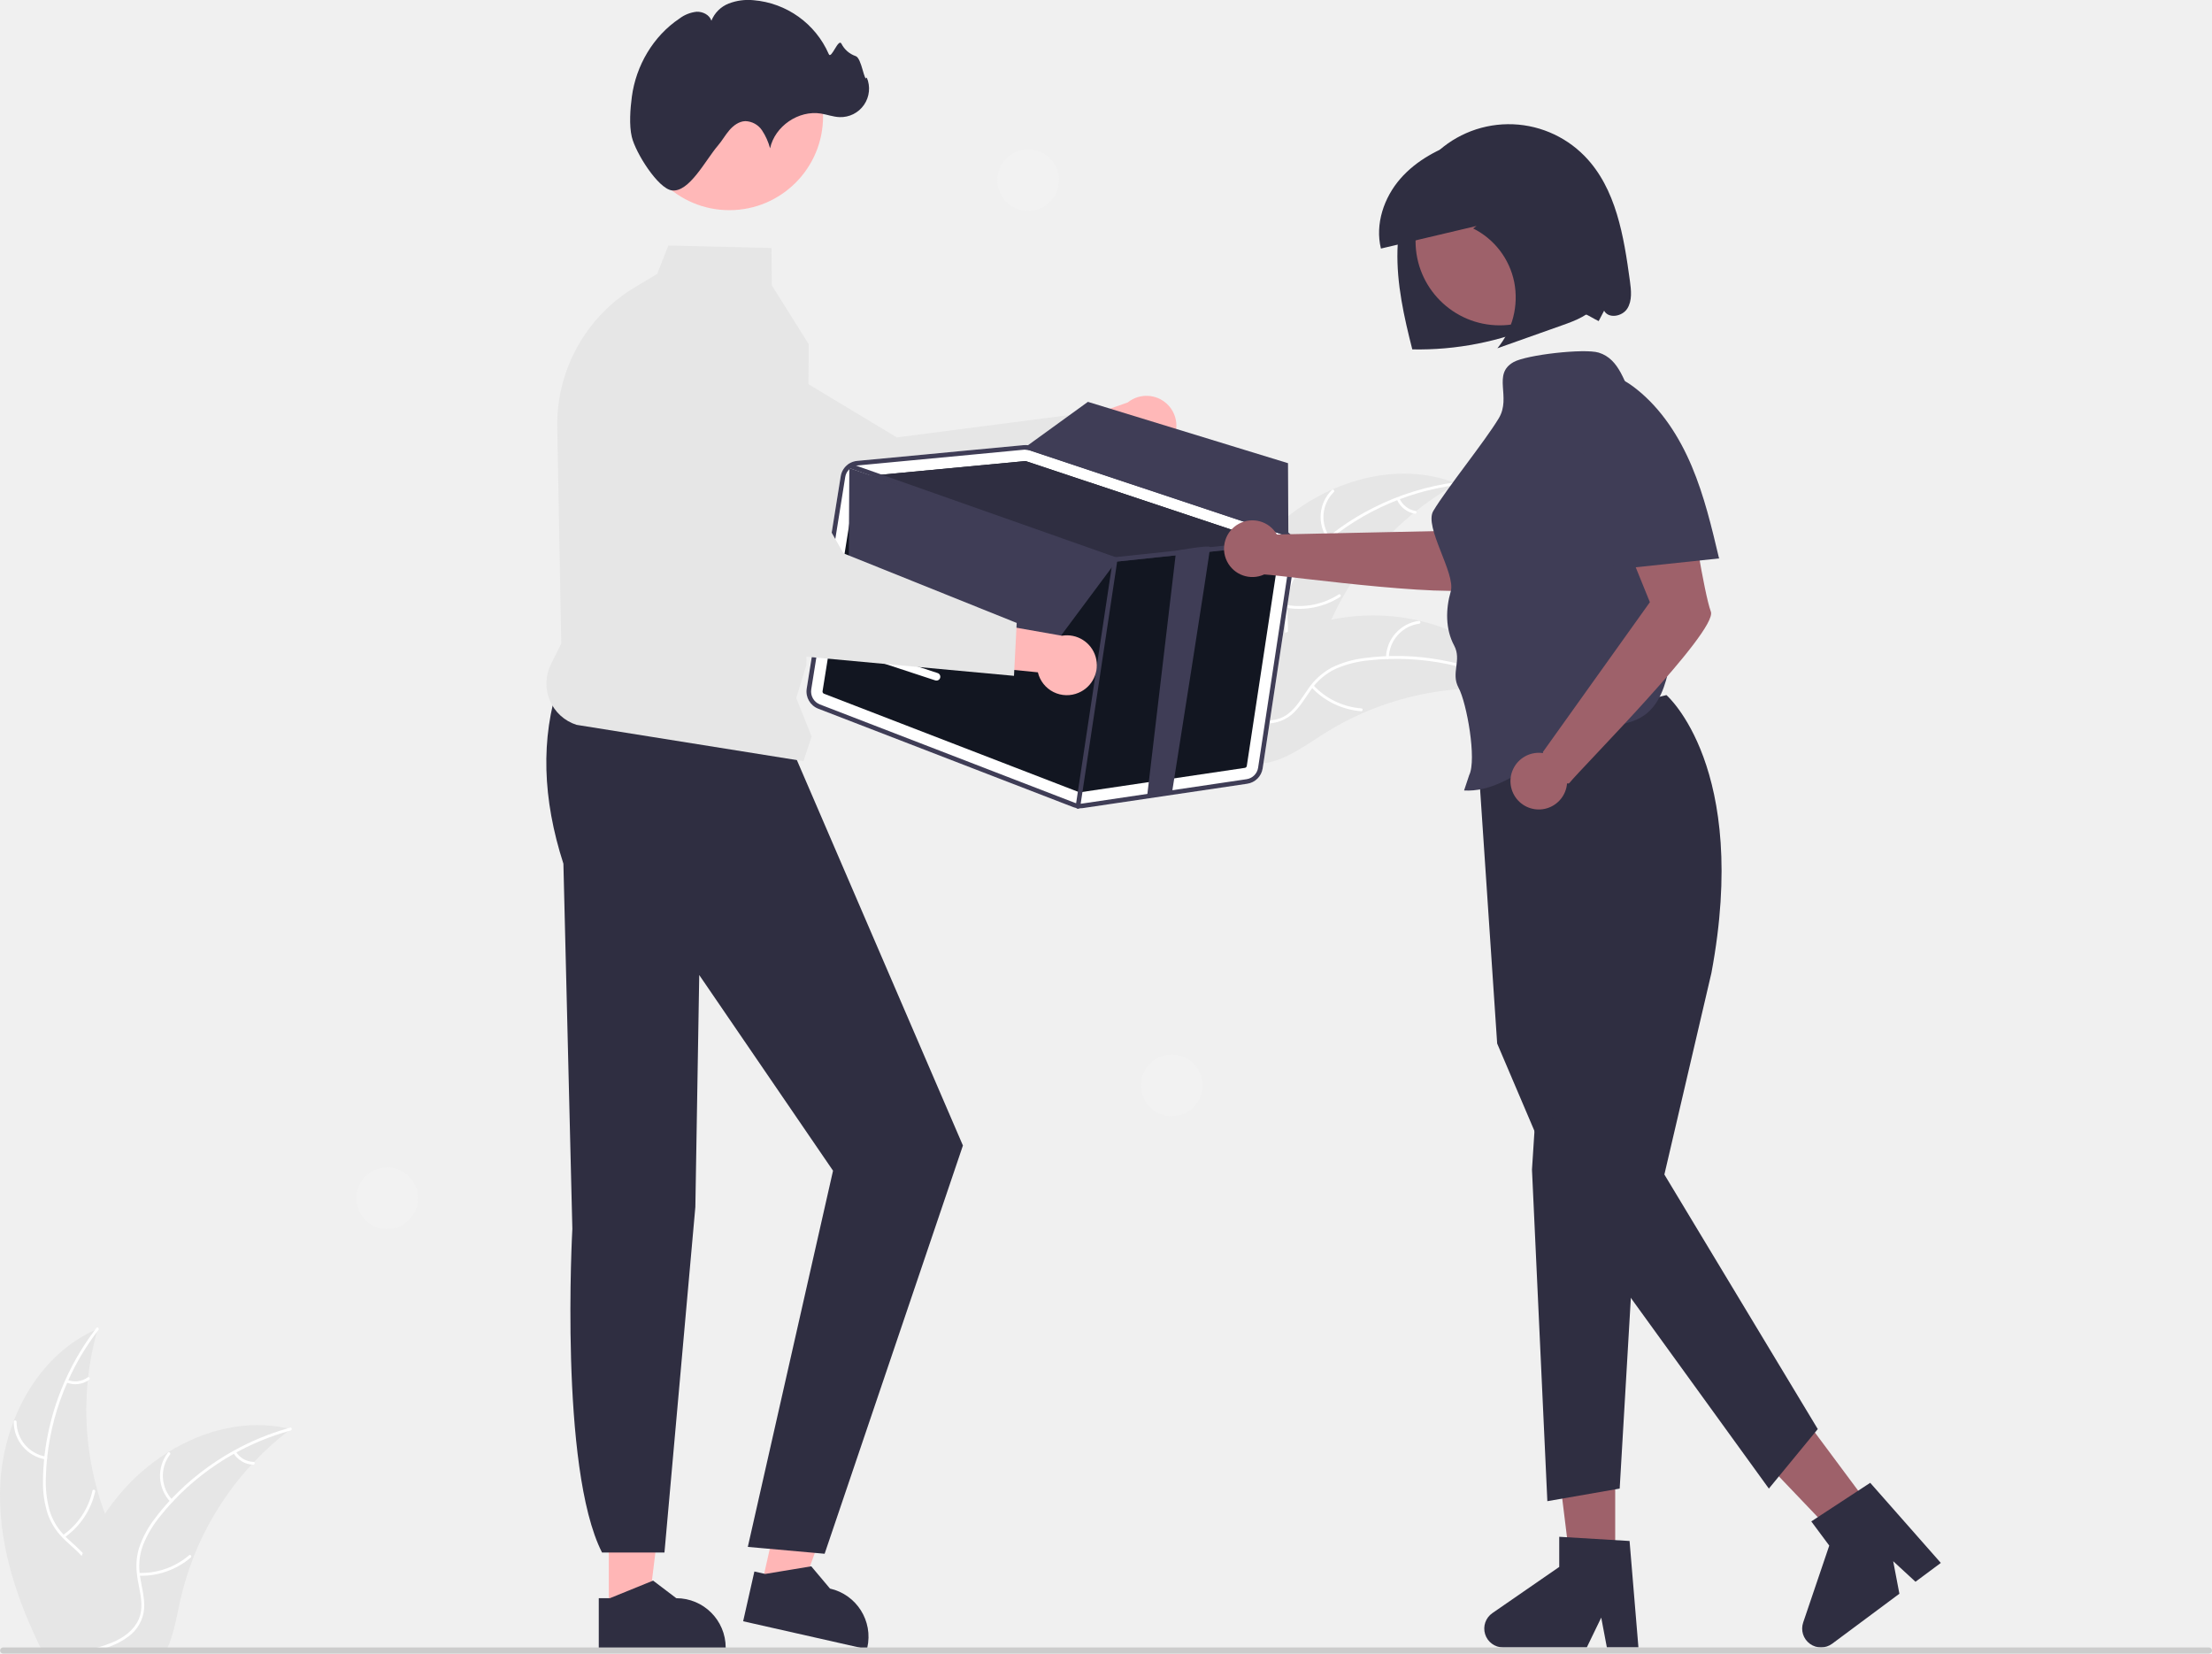
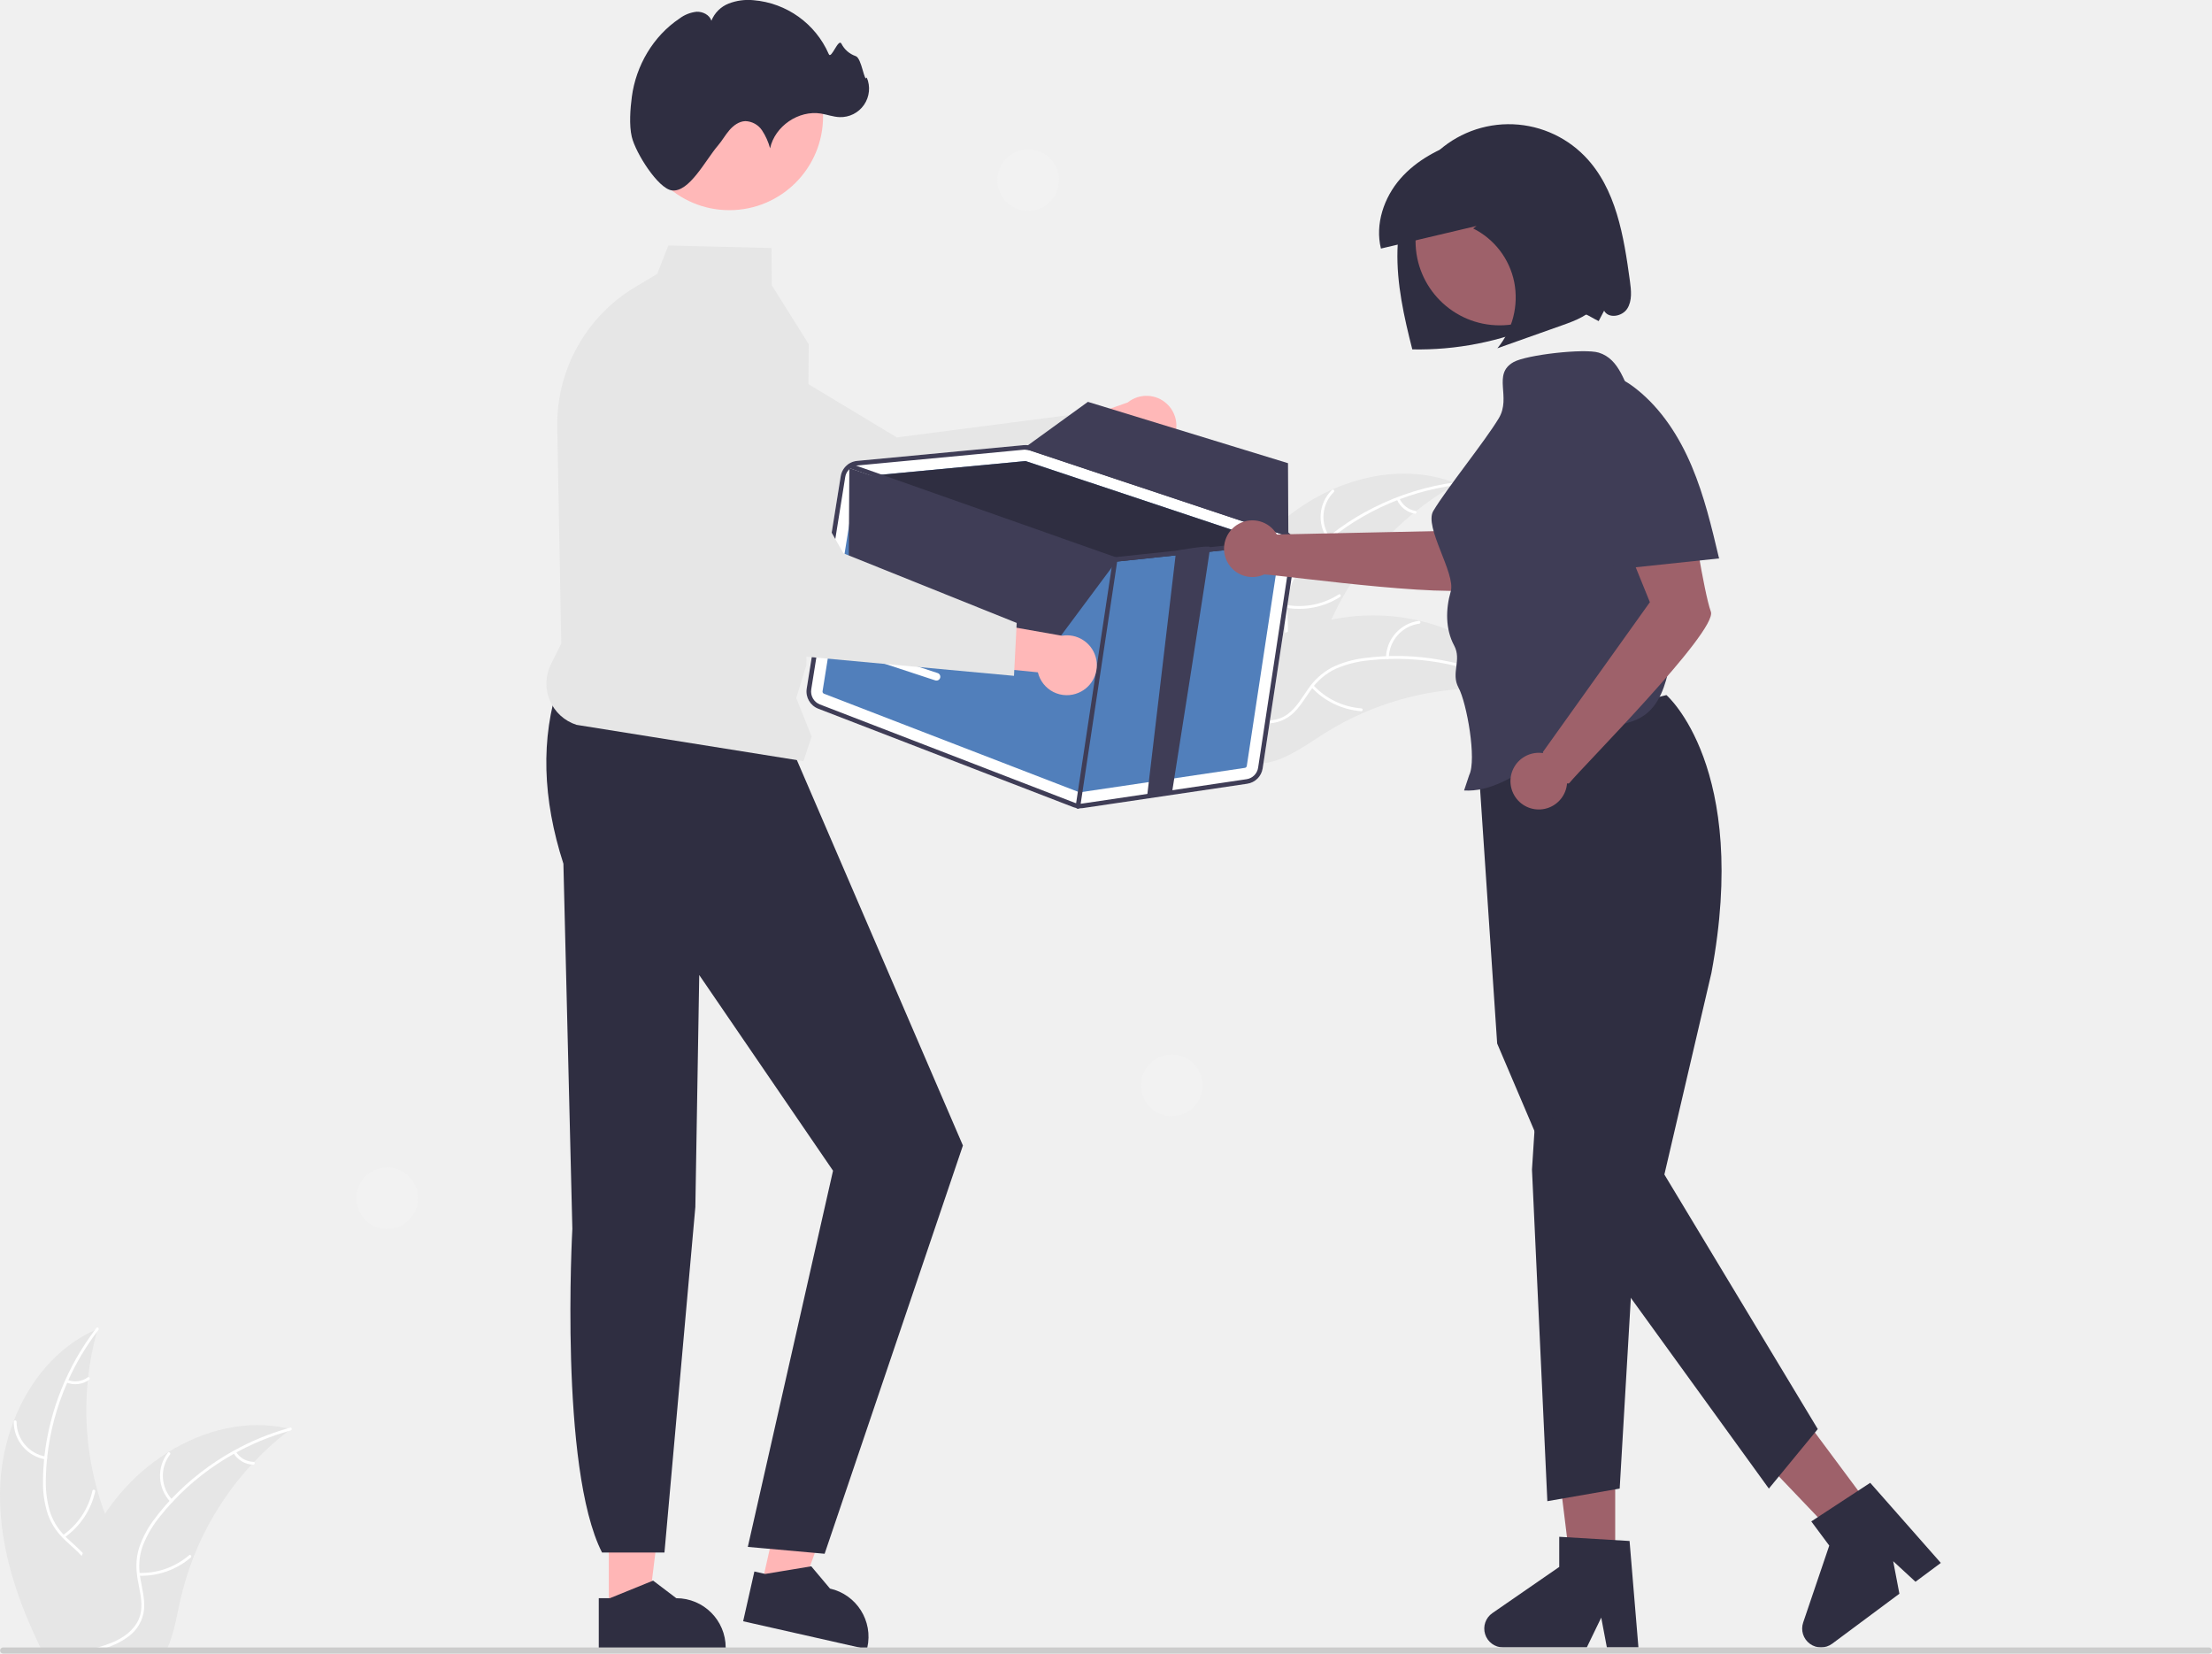
<svg xmlns="http://www.w3.org/2000/svg" data-name="Layer 1" width="862.703" height="644.786" viewBox="0 0 862.703 644.786">
  <polygon points="629.943 612.644 612.777 612.644 604.608 546.435 629.943 546.435 629.943 612.644" fill="#9e616a" />
  <path d="M807.651,769.992H795.341l-2.197-11.622-5.628,11.622H754.867A7.339,7.339,0,0,1,750.697,756.614l26.072-18.007v-11.749l27.424,1.637Z" transform="translate(-168.6484 -127.607)" fill="#2f2e41" />
  <polygon points="731.923 590.981 718.148 601.224 672.085 552.969 692.415 537.851 731.923 590.981" fill="#9e616a" />
  <path d="M925.588,737.048,915.71,744.393l-8.698-8.015,2.419,12.684-26.199,19.482a7.339,7.339,0,0,1-11.33-8.247l10.177-30.007-7.011-9.428,22.983-15.051Z" transform="translate(-168.6484 -127.607)" fill="#2f2e41" />
  <path d="M818.576,398.647s32.569,28.138,17.542,108.352l-18.345,78.597,59.829,99.256-19.077,23.208-77.78-107.433-28.185-66.114L744.652,416.843Z" transform="translate(-168.6484 -127.607)" fill="#2f2e41" />
  <polygon points="599.447 425.746 597.488 456.084 603.483 585.365 631.692 580.452 637.083 488.406 599.447 425.746" fill="#2f2e41" />
  <polygon points="237.445 628.211 252.796 628.21 260.098 569.001 237.443 569.002 237.445 628.211" fill="#ffb6b6" />
  <path d="M402.178,750.806l4.321-0,16.869-6.86,9.041,6.859H432.41A19.266,19.266,0,0,1,451.675,770.07v.626l-49.497.002Z" transform="translate(-168.6484 -127.607)" fill="#2f2e41" />
  <polygon points="296.932 618.538 311.905 621.918 332.071 565.772 309.972 560.782 296.932 618.538" fill="#ffb6b6" />
  <path d="M462.865,740.393l4.215.952,17.966-2.976,7.308,8.682.001 0a19.266,19.266,0,0,1,14.549,23.036l-.138.611L458.484,759.797Z" transform="translate(-168.6484 -127.607)" fill="#2f2e41" />
  <path d="M386.652,393.843c-7.197,21.706-6.436,45.268,1.73,70.556l3.491,142.378S386.671,700.146,403.454,733.002h24.34l12.051-134.751,1.513-90.446,52.182,76.306L460.305,730.799l29.957,2.678,53.934-159.191L477.652,419.843Z" transform="translate(-168.6484 -127.607)" fill="#2f2e41" />
  <path d="M667.346,332.015c18.617-16.777,46.309-25.212,69.537-15.805a115.466,115.466,0,0,0-51.888,59.935c-3.698,9.838-6.786,21.166-15.882,26.433-5.659,3.278-12.7,3.438-19.046,1.856-6.346-1.582-12.162-4.754-17.899-7.894l-1.632-.037C637.864,372.537,648.729,348.791,667.346,332.015Z" transform="translate(-168.6484 -127.607)" fill="#e6e6e6" />
  <path d="M736.753,316.719A98.692,98.692,0,0,0,681.847,342.65a42.5,42.5,0,0,0-8.345,10.377,24.376,24.376,0,0,0-2.818,12.516c.101,4.058.673,8.198-.214,12.21a14.925,14.925,0,0,1-7.425,9.689c-4.546,2.613-9.759,3.437-14.886,4.065-5.692.698-11.615,1.332-16.542,4.525-.597.387-1.162-.562-.566-.948,8.572-5.555,19.42-3.534,28.637-7.241,4.301-1.73,8.107-4.766,9.454-9.357,1.178-4.015.591-8.284.454-12.392a26.011,26.011,0,0,1,2.299-12.34,39.29,39.29,0,0,1,7.916-10.659,95.749,95.749,0,0,1,24.333-17.42A100.443,100.443,0,0,1,736.743,315.615c.703-.091.709,1.015.01,1.105Z" transform="translate(-168.6484 -127.607)" fill="#fff" />
  <path d="M686.447,337.791a14.807,14.807,0,0,1,1.632-19.104c.506-.499,1.305.265.798.764a13.711,13.711,0,0,0-1.482,17.774c.415.577-.536,1.14-.948.566Z" transform="translate(-168.6484 -127.607)" fill="#fff" />
  <path d="M670.362,363.491a28.539,28.539,0,0,0,20.394-4.083c.598-.385,1.164.564.566.948a29.685,29.685,0,0,1-21.23,4.206c-.701-.126-.427-1.197.27-1.071Z" transform="translate(-168.6484 -127.607)" fill="#fff" />
  <path d="M714.447,321.948a8.381,8.381,0,0,0,6.269,4.894c.702.117.427,1.188-.27,1.071a9.392,9.392,0,0,1-6.947-5.399.571.571,0,0,1,.191-.757.555.555,0,0,1,.757.191Z" transform="translate(-168.6484 -127.607)" fill="#fff" />
  <path d="M762.461,397.115c-.44-.061-.881-.122-1.328-.176a110.379,110.379,0,0,0-17.882-.908c-.462.007-.931.021-1.392.041a116.365,116.365,0,0,0-41.75,9.61,113.005,113.005,0,0,0-15.163,8.056c-6.688,4.234-13.602,9.358-21.078,11.085a19.386,19.386,0,0,1-2.362.421l-30.889-26.745c-.04-.096-.086-.185-.126-.282l-1.282-1.011c.239-.176.49-.353.729-.528.138-.102.283-.199.421-.301.094-.066.189-.133.27-.198.031-.022.063-.044.088-.059.081-.065.164-.117.239-.176q2.103-1.49,4.235-2.955c.006-.007.006-.007.019-.008a166.157,166.157,0,0,1,34.601-18.599c.367-.139.739-.285,1.12-.411a107.831,107.831,0,0,1,16.939-4.767,95.329,95.329,0,0,1,9.553-1.334,79.272,79.272,0,0,1,24.723,1.752c16.143,3.743,30.91,12.608,39.656,26.433C762.027,396.406,762.244,396.754,762.461,397.115Z" transform="translate(-168.6484 -127.607)" fill="#e6e6e6" />
  <path d="M762.052,397.446a98.692,98.692,0,0,0-59.452-12.353A42.5,42.5,0,0,0,689.69,388.354a24.376,24.376,0,0,0-9.785,8.297c-2.363,3.301-4.398,6.951-7.522,9.62a14.925,14.925,0,0,1-11.761,3.266c-5.203-.651-9.862-3.132-14.333-5.717-4.965-2.87-10.076-5.93-15.932-6.347-.71-.051-.59-1.149.119-1.098,10.189.726,17.633,8.871,27.225,11.46,4.476,1.208,9.343,1.075,13.182-1.779,3.358-2.496,5.459-6.258,7.823-9.621a26.011,26.011,0,0,1,9.265-8.469,39.29,39.29,0,0,1,12.738-3.745,95.749,95.749,0,0,1,29.917.742,100.443,100.443,0,0,1,32.085,11.596c.616.351-.045,1.237-.657.888Z" transform="translate(-168.6484 -127.607)" fill="#fff" />
  <path d="M709.199,383.983a14.807,14.807,0,0,1,12.805-14.271c.705-.093.883.997.177,1.091a13.711,13.711,0,0,0-11.884,13.299c-.016.711-1.114.588-1.098-.119Z" transform="translate(-168.6484 -127.607)" fill="#fff" />
  <path d="M680.883,394.819a28.539,28.539,0,0,0,18.742,9.018c.709.053.59,1.151-.119,1.098a29.685,29.685,0,0,1-19.483-9.424c-.484-.523.38-1.212.861-.692Z" transform="translate(-168.6484 -127.607)" fill="#fff" />
  <path d="M741.094,388.191a8.381,8.381,0,0,0,2.058,7.682c.49.516-.374,1.205-.861.692a9.392,9.392,0,0,1-2.296-8.493.571.571,0,0,1,.609-.49.555.555,0,0,1,.49.609Z" transform="translate(-168.6484 -127.607)" fill="#fff" />
  <path d="M219.922,754.743c-1.45,5.44-5.26,9.97-9.86,13.27-.75.54-1.52,1.04-2.3,1.51-.24.14-.48.29-.73.42q-.405.24-.81.45h-21.63c-.39-.79-.77-1.59-1.15-2.38-9.27-19.48-15.78-40.5-14.67-61.91a79.254,79.254,0,0,1,5.17-24.25c5.94-15.47,16.78-28.86,31.69-35.6.37-.17.76-.34,1.14-.5-.12.43-.24.85-.36,1.28a110.785,110.785,0,0,0-3.38,17.59c-.06.46-.11.92-.15,1.39a116.054,116.054,0,0,0,3.72,42.69c.01.03.02.07.03.1q1.275,4.605,2.96,9.07c.88,2.35,1.83,4.67,2.87,6.95C216.802,734.393,222.622,744.593,219.922,754.743Z" transform="translate(-168.6484 -127.607)" fill="#e6e6e6" />
  <path d="M207.042,646.203c-.21.28-.42.55-.63.83a98.129,98.129,0,0,0-11.12,18.76c-.16.33-.31.66-.44,1a97.814,97.814,0,0,0-7.82,29.24,1.49,1.49,0,0,0-.02.21c-.25,2.36-.4,4.74-.46,7.12a42.48,42.48,0,0,0,1.43,13.24,23.769,23.769,0,0,0,5.46,9.42c.25.27.5.54.77.8.2.21.42.42.63.62,2.02,1.93,4.23,3.72,6.13,5.79a21.432,21.432,0,0,1,2.35,3,14.904,14.904,0,0,1,1.6,12.1c-1.36,5.06-4.47,9.33-7.65,13.4-1.59,2.04-3.23,4.1-4.65,6.28-.52.78-1,1.57-1.44,2.38h-1.26c.42-.81.88-1.6,1.38-2.38,3.65-5.75,8.84-10.69,11.53-17.02,1.82-4.27,2.37-9.11.07-13.3a17.682,17.682,0,0,0-2.43-3.38c-1.83-2.07-4.02-3.84-6.01-5.71-.5-.47-.99-.95-1.46-1.45a24.964,24.964,0,0,1-5.64-8.9,39.23,39.23,0,0,1-1.94-13.13c0-2.84.15-5.7.43-8.54.03-.36.07-.73.11-1.1a100.767,100.767,0,0,1,19.67-49.23c.2-.28.41-.55.62-.82C206.682,644.873,207.472,645.653,207.042,646.203Z" transform="translate(-168.6484 -127.607)" fill="#fff" />
  <path d="M186.365,696.678a14.807,14.807,0,0,1-12.354-14.663.553.553,0,0,1,1.105-.024,13.711,13.711,0,0,0,11.52,13.616c.701.114.427,1.185-.27,1.071Z" transform="translate(-168.6484 -127.607)" fill="#fff" />
  <path d="M193.164,726.224a28.539,28.539,0,0,0,11.533-17.308c.151-.695,1.222-.424,1.071.27a29.685,29.685,0,0,1-12.038,17.986c-.585.406-1.148-.544-.566-.948Z" transform="translate(-168.6484 -127.607)" fill="#fff" />
  <path d="M194.961,665.676a8.381,8.381,0,0,0,7.893-.972c.579-.414,1.142.538.566.948a9.392,9.392,0,0,1-8.73,1.094.571.571,0,0,1-.4-.671.555.555,0,0,1,.671-.4Z" transform="translate(-168.6484 -127.607)" fill="#fff" />
  <path d="M282.062,684.873c-.35.27-.71.54-1.06.82a110.362,110.362,0,0,0-13.29,12c-.32.33-.64.67-.95,1.01l-.01.01a116.347,116.347,0,0,0-22.66,36.14l-.03.09c-.01.03-.02.05-.03.08a114.443,114.443,0,0,0-5.03,16.42c-1.22,5.46-2.22,11.31-4.13,16.57-.29.81-.61,1.61-.95,2.38h-44.46c.15-.79.31-1.59.47-2.38a160.302,160.302,0,0,1,10.54-33.7c.16-.36.32-.72.5-1.08a108.305,108.305,0,0,1,8.61-15.35.01.01,0,0,1,.01-.01,94.956,94.956,0,0,1,5.8-7.69,79.119,79.119,0,0,1,18.72-16.24c.04-.03.09-.05.13-.08,14.04-8.71,30.68-12.86,46.59-9.27h.01C281.252,684.683,281.652,684.773,282.062,684.873Z" transform="translate(-168.6484 -127.607)" fill="#e6e6e6" />
  <path d="M282.012,685.403c-.34.09-.68.19-1.01.29a98.589,98.589,0,0,0-20.17,8.27c-.32.17-.64.35-.96.53a98.255,98.255,0,0,0-23.79,18.59.035.035,0,0,0-.01.02c-.08.08-.17.17-.24.25-1.6,1.72-3.14,3.51-4.6,5.35a42.769,42.769,0,0,0-6.82,11.43,23.674,23.674,0,0,0-1.31,10.81c.03.37.08.73.13,1.1.04.29.08.58.13.88.66,4.01,1.8,8.03,1.48,12.12a14.909,14.909,0,0,1-6.01,10.63,23.794,23.794,0,0,1-3.68,2.34,36.852,36.852,0,0,1-5.77,2.38h-3.93c.53-.15,1.05-.3,1.58-.45a48.212,48.212,0,0,0,5.53-1.93,26.912,26.912,0,0,0,3-1.48c4.02-2.31,7.37-5.85,8.07-10.58.61-4.14-.57-8.28-1.27-12.33-.12-.7-.23-1.39-.29-2.08a24.439,24.439,0,0,1,.85-10.46,39.062,39.062,0,0,1,6.36-11.66,83.355,83.355,0,0,1,5.48-6.55q.36-.405.75-.81a100.901,100.901,0,0,1,24.21-18.73h.01a99.288,99.288,0,0,1,21.1-8.74h.01c.33-.1.67-.2,1-.29C282.532,684.123,282.692,685.213,282.012,685.403Z" transform="translate(-168.6484 -127.607)" fill="#fff" />
  <path d="M235.116,713.252a14.807,14.807,0,0,1-1.036-19.145c.432-.564,1.329.081.896.646A13.711,13.711,0,0,0,235.977,712.56c.491.514-.372,1.203-.861.692Z" transform="translate(-168.6484 -127.607)" fill="#fff" />
  <path d="M222.755,740.937a28.539,28.539,0,0,0,19.629-6.876c.539-.464,1.231.397.692.861a29.685,29.685,0,0,1-20.441,7.113c-.712-.028-.589-1.126.119-1.098Z" transform="translate(-168.6484 -127.607)" fill="#fff" />
  <path d="M260.644,693.674a8.381,8.381,0,0,0,6.888,3.977c.712.019.588,1.117-.119,1.098a9.392,9.392,0,0,1-7.629-4.382.571.571,0,0,1,.084-.776.555.555,0,0,1,.776.084Z" transform="translate(-168.6484 -127.607)" fill="#fff" />
  <path d="M625.031,300.737a11.599,11.599,0,0,1-17.767.838l-37.8,16.44,3.682-21.102,35.331-12.377a11.662,11.662,0,0,1,16.554,16.201Z" transform="translate(-168.6484 -127.607)" fill="#ffb8b8" />
  <path d="M599.806,307.325l-87.798,39.108-.188-.067-100.067-35.659a32.96,32.96,0,0,1-14.782-42.756h0a32.924,32.924,0,0,1,46.987-14.637l74.469,44.859,72.211-9.359Z" transform="translate(-168.6484 -127.607)" fill="#e6e6e6" />
  <path d="M1031.352,771.203a1.187,1.187,0,0,1-1.19,1.19h-860.29a1.19,1.19,0,0,1,0-2.38h860.29A1.187,1.187,0,0,1,1031.352,771.203Z" transform="translate(-168.6484 -127.607)" fill="#ccc" />
  <path d="M481.992,424.404l-88.506-14.157a16.893,16.893,0,0,1-9.956-23.646l4.014-8.028-1.559-84.347A62.482,62.482,0,0,1,416.322,239.572l8.631-5.161,4.362-11.077,40.22.981.117,14.527,14.404,22.968-0.0.095-.904,125.014-3.97,12.901,6.002,15.006Z" transform="translate(-168.6484 -127.607)" fill="#e6e6e6" />
  <circle cx="284.459" cy="45.41" r="36.544" fill="#ffb8b8" />
  <path d="M415.054,180.984c-1.09-4.592-.59-11.053.026-15.677,1.615-12.121,8.346-23.645,18.573-30.47a13.38,13.38,0,0,1,6.665-2.648c2.419-.101,5.042,1.194,5.785,3.499a11.993,11.993,0,0,1,6.766-6.709,21.136,21.136,0,0,1,9.631-1.297,35.197,35.197,0,0,1,29.363,20.989c.976,2.319,3.702-6.246,4.939-4.055a9.741,9.741,0,0,0,5.524,4.853c2.423.676,3.408,10.66,4.361,8.332a11.098,11.098,0,0,1-10.611,15.475c-2.466-.092-4.825-.999-7.262-1.39-8.715-1.396-17.96,4.923-19.823,13.551a23.987,23.987,0,0,0-3.156-7.021,8.119,8.119,0,0,0-6.513-3.579c-2.48.093-4.659,1.714-6.268,3.603s-2.817,4.093-4.438,5.972c-4.755,5.513-11.187,18.37-17.965,17.432C425.303,201.103,416.542,187.253,415.054,180.984Z" transform="translate(-168.6484 -127.607)" fill="#2f2e41" />
  <path d="M674.012,342.148a7.133,7.133,0,0,0-4.807-7.854l-98.413-32.777a7.132,7.132,0,0,0-2.933-.337l-24.667,2.333-14.154,1.343-26.119,2.468a7.155,7.155,0,0,0-6.384,5.99l-13.261,82.838a7.186,7.186,0,0,0,4.484,7.796l99.44,38.384a6.947,6.947,0,0,0,1.446.388,7.136,7.136,0,0,0,2.176.016l64.255-9.523a7.121,7.121,0,0,0,6.023-5.999Z" transform="translate(-168.6484 -127.607)" fill="#fff" />
-   <path d="M490.013,398.11l99.44,38.382a.897.897,0,0,0,.457.054l64.247-9.522a.883.883,0,0,0,.755-.752l12.92-85.067a.905.905,0,0,0-.599-.982l-.662-.224-97.758-32.546a.678.678,0,0,0-.137-.033.887.887,0,0,0-.23-.012l-60.164,5.693-4.774.448a.903.903,0,0,0-.795.748l-13.259,82.834A.897.897,0,0,0,490.013,398.11Z" transform="translate(-168.6484 -127.607)" fill="#121621" />
+   <path d="M490.013,398.11l99.44,38.382a.897.897,0,0,0,.457.054l64.247-9.522a.883.883,0,0,0,.755-.752l12.92-85.067a.905.905,0,0,0-.599-.982l-.662-.224-97.758-32.546a.678.678,0,0,0-.137-.033.887.887,0,0,0-.23-.012l-60.164,5.693-4.774.448a.903.903,0,0,0-.795.748l-13.259,82.834A.897.897,0,0,0,490.013,398.11Z" transform="translate(-168.6484 -127.607)" fill="#517fbb" />
  <path d="M508.282,313.102l60.164-5.693a.887.887,0,0,1,.23.012.678.678,0,0,1,.137.033l97.758,32.546-25.787,2.73-9.65,1.017-27.46,2.901a1.939,1.939,0,0,1-.241-.003c-.049-.015-.098-.029-.156-.045Z" transform="translate(-168.6484 -127.607)" fill="#2f2e41" />
  <path d="M487.758,403.952l99.44,38.382a6.722,6.722,0,0,0,1.45.38,7.224,7.224,0,0,0,2.177.027l64.247-9.522a7.135,7.135,0,0,0,6.028-6.004l12.91-85.068a7.19,7.19,0,0,0-.418-3.717c-.065-.157-.131-.314-.207-.462a6.99,6.99,0,0,0-2.264-2.698,7.138,7.138,0,0,0-1.916-.977l-.117-.041-98.292-32.738a8.955,8.955,0,0,0-1.227-.298,7.086,7.086,0,0,0-1.715-.033l-24.663,2.325-14.153,1.35L502.917,307.326a7.092,7.092,0,0,0-3.019.997,1.329,1.329,0,0,0-.202.121,1.192,1.192,0,0,0-.13.098,7.148,7.148,0,0,0-3.027,4.764l-13.27,82.843A7.194,7.194,0,0,0,487.758,403.952Zm10.542-90.357a5.3,5.3,0,0,1,1.27-2.671,4.651,4.651,0,0,1,.676-.659,5.317,5.317,0,0,1,2.324-1.084,4.059,4.059,0,0,1,.509-.072l43.985-4.155,20.965-1.995c.142-.017.273-.014.404-.022a5.007,5.007,0,0,1,.948.07,4.145,4.145,0,0,1,.845.201l98.408,32.779c.078.028.146.054.223.082a5.218,5.218,0,0,1,2.273,1.654,5.259,5.259,0,0,1,1.121,4.145l-12.921,85.077a5.349,5.349,0,0,1-4.509,4.502l-64.257,9.521a5.413,5.413,0,0,1-2.723-.31l-99.441-38.372a5.402,5.402,0,0,1-3.359-5.846Z" transform="translate(-168.6484 -127.607)" fill="#3f3d56" />
  <path d="M499.352,308.994a.877.877,0,0,1,.268-.386,1.051,1.051,0,0,1,.129-.088c.042-.016.084-.042.126-.058a.873.873,0,0,1,.624-.011l2.07.73,101.116,35.669,23.665-2.5,13.243-1.397,28.029-2.967,2.506-.263.487-.054a.904.904,0,0,1,.952.654.739.739,0,0,1,.026.143.893.893,0,0,1-.55.922.988.988,0,0,1-.248.067l-3.409.357-27.603,2.918-9.65,1.017-27.46,2.901a1.939,1.939,0,0,1-.241-.003c-.049-.015-.098-.029-.156-.045L500.245,310.265l-.35-.124a.67.67,0,0,1-.219-.121A.91.91,0,0,1,499.352,308.994Z" transform="translate(-168.6484 -127.607)" fill="#3f3d56" />
  <path d="M588.919,442.975a.894.894,0,0,1-.743-1.016l14.517-96.334a.894.894,0,0,1,1.017-.751l.008.001a.894.894,0,0,1,.743,1.016l-14.517,96.334a.894.894,0,0,1-1.017.751Z" transform="translate(-168.6484 -127.607)" fill="#3f3d56" />
  <path d="M625.716,436.863l-9.655,1.019,11.293-95.535s12.895-2.335,13.24-1.398C640.806,341.508,625.808,436.251,625.716,436.863Z" transform="translate(-168.6484 -127.607)" fill="#3f3d56" />
  <polygon points="331.25 182.533 330.99 226.1 408.116 255.488 435.813 218.284 331.25 182.533" fill="#3f3d56" />
  <path d="M671.131,337.725a5.301,5.301,0,0,0-2.497-1.737l-98.406-32.778a5.106,5.106,0,0,0-.848-.207,5.009,5.009,0,0,0-.951-.071l.16-.997.985-.713,23.368-16.919,78.041,23.917.135,27.052Z" transform="translate(-168.6484 -127.607)" fill="#3f3d56" />
  <path d="M503.829,380.08a1.513,1.513,0,0,1,.326.068l30.194,9.917a1.5,1.5,0,0,1-.936,2.851l-30.194-9.917a1.5,1.5,0,0,1,.61-2.919Z" transform="translate(-168.6484 -127.607)" fill="#fff" />
  <circle cx="457.003" cy="423.236" r="12" fill="#f2f2f2" />
  <circle cx="151.003" cy="467.236" r="12" fill="#f2f2f2" />
  <circle cx="401.003" cy="70.236" r="12" fill="#f2f2f2" />
  <path d="M589.34,397.729A11.599,11.599,0,0,1,573.433,389.771L532.421,385.628l13.53-16.606,36.871,6.481a11.662,11.662,0,0,1,6.518,22.226Z" transform="translate(-168.6484 -127.607)" fill="#ffb8b8" />
  <path d="M564.115,391.141l-95.708-8.818-.131-.151L398.425,302.135a32.96,32.96,0,0,1,8.013-44.523h0a32.924,32.924,0,0,1,48.144,10.209l43.022,75.544,67.565,27.147Z" transform="translate(-168.6484 -127.607)" fill="#e6e6e6" />
  <path d="M804.339,237.224c-2.377-17.434-5.358-36.152-17.654-48.737a41.35,41.35,0,0,0-59.744.618c-8.951,9.549-12.904,22.957-13.265,36.04s2.552,26.021,5.784,38.703a119.29,119.29,0,0,0,49.786-9.799c3.926-1.704,7.789-3.631,11.937-4.686,4.148-1.056,7.105,1.601,10.963,3.453l2.118-4.055c1.734,3.227,7.102,2.27,9.05-.832C805.26,244.826,804.834,240.853,804.339,237.224Z" transform="translate(-168.6484 -127.607)" fill="#2f2e41" />
  <path d="M736.532,334.532l-69.876,1.494a11.055,11.055,0,1,0-4.94,15.574c9.268.527,81.772,10.817,86.097,4.185,4.39-6.731,27.824-30.486,27.824-30.486l-18.013-25.644Z" transform="translate(-168.6484 -127.607)" fill="#9e616a" />
  <circle cx="584.911" cy="94.035" r="32.83" fill="#9e616a" />
-   <path d="M599.361,299.184" transform="translate(-168.6484 -127.607)" fill="#121621" />
+   <path d="M599.361,299.184" transform="translate(-168.6484 -127.607)" fill="#517fbb" />
  <path d="M806.142,284.811c-3.869-7.7-5.749-17.212-13.997-19.708-5.57-1.686-28.097.84-33.173,3.686-8.444,4.733-.792,13.602-5.773,21.902-5.415,9.023-20.132,27.13-25.547,36.152-3.723,6.203,8.817,24.409,6.804,31.358-2.013,6.948-2.11,14.747,1.32,21.117,3.069,5.701-1.371,10.745,1.715,16.437,3.21,5.92,7.148,28.053,4.161,34.088l-2,6c19.847,1.166,36.535-22.544,56.258-25.042,4.899-.62,9.986-1.431,14.023-4.274,5.946-4.189,8.297-11.789,9.766-18.913A159.326,159.326,0,0,0,806.142,284.811Z" transform="translate(-168.6484 -127.607)" fill="#3f3d56" />
  <path d="M835.898,366.112c-2.764-7.546-7.769-40.537-7.769-40.537l-31.324-.918,15.314,37.772-41.79,58.503s.077.129.218.358a11.052,11.052,0,1,0,9.27,11.745.763.763,0,0,0,.958-.164C785.425,427.035,838.662,373.658,835.898,366.112Z" transform="translate(-168.6484 -127.607)" fill="#9e616a" />
  <path d="M839.083,345.277c-2.875-12.135-5.772-24.335-10.619-35.826s-11.787-22.343-21.547-30.105c-3.12-2.482-6.609-4.672-10.521-5.444-3.911-.772-8.32.092-11.067,2.981-4.396,4.624-3.073,12.045-1.461,18.218Q791,322.402,798.131,349.703q20.594-2.183,41.188-4.366Z" transform="translate(-168.6484 -127.607)" fill="#3f3d56" />
  <path d="M793.787,226.196c-1.209-7.942-2.472-15.95-5.312-23.429-2.84-7.478-7.419-14.482-13.986-18.719-10.399-6.707-23.862-5.414-35.521-1.555-9.016,2.984-17.818,7.519-24.176,14.809-6.358,7.291-9.93,17.694-7.564,27.227q18.655-4.407,37.309-8.815l-1.361.962a30.038,30.038,0,0,1,16.031,20.893,31.122,31.122,0,0,1-6.566,25.848q12.722-4.513,25.445-9.026c5.235-1.857,10.838-3.997,13.943-8.76C795.627,240.107,794.791,232.787,793.787,226.196Z" transform="translate(-168.6484 -127.607)" fill="#2f2e41" />
</svg>
